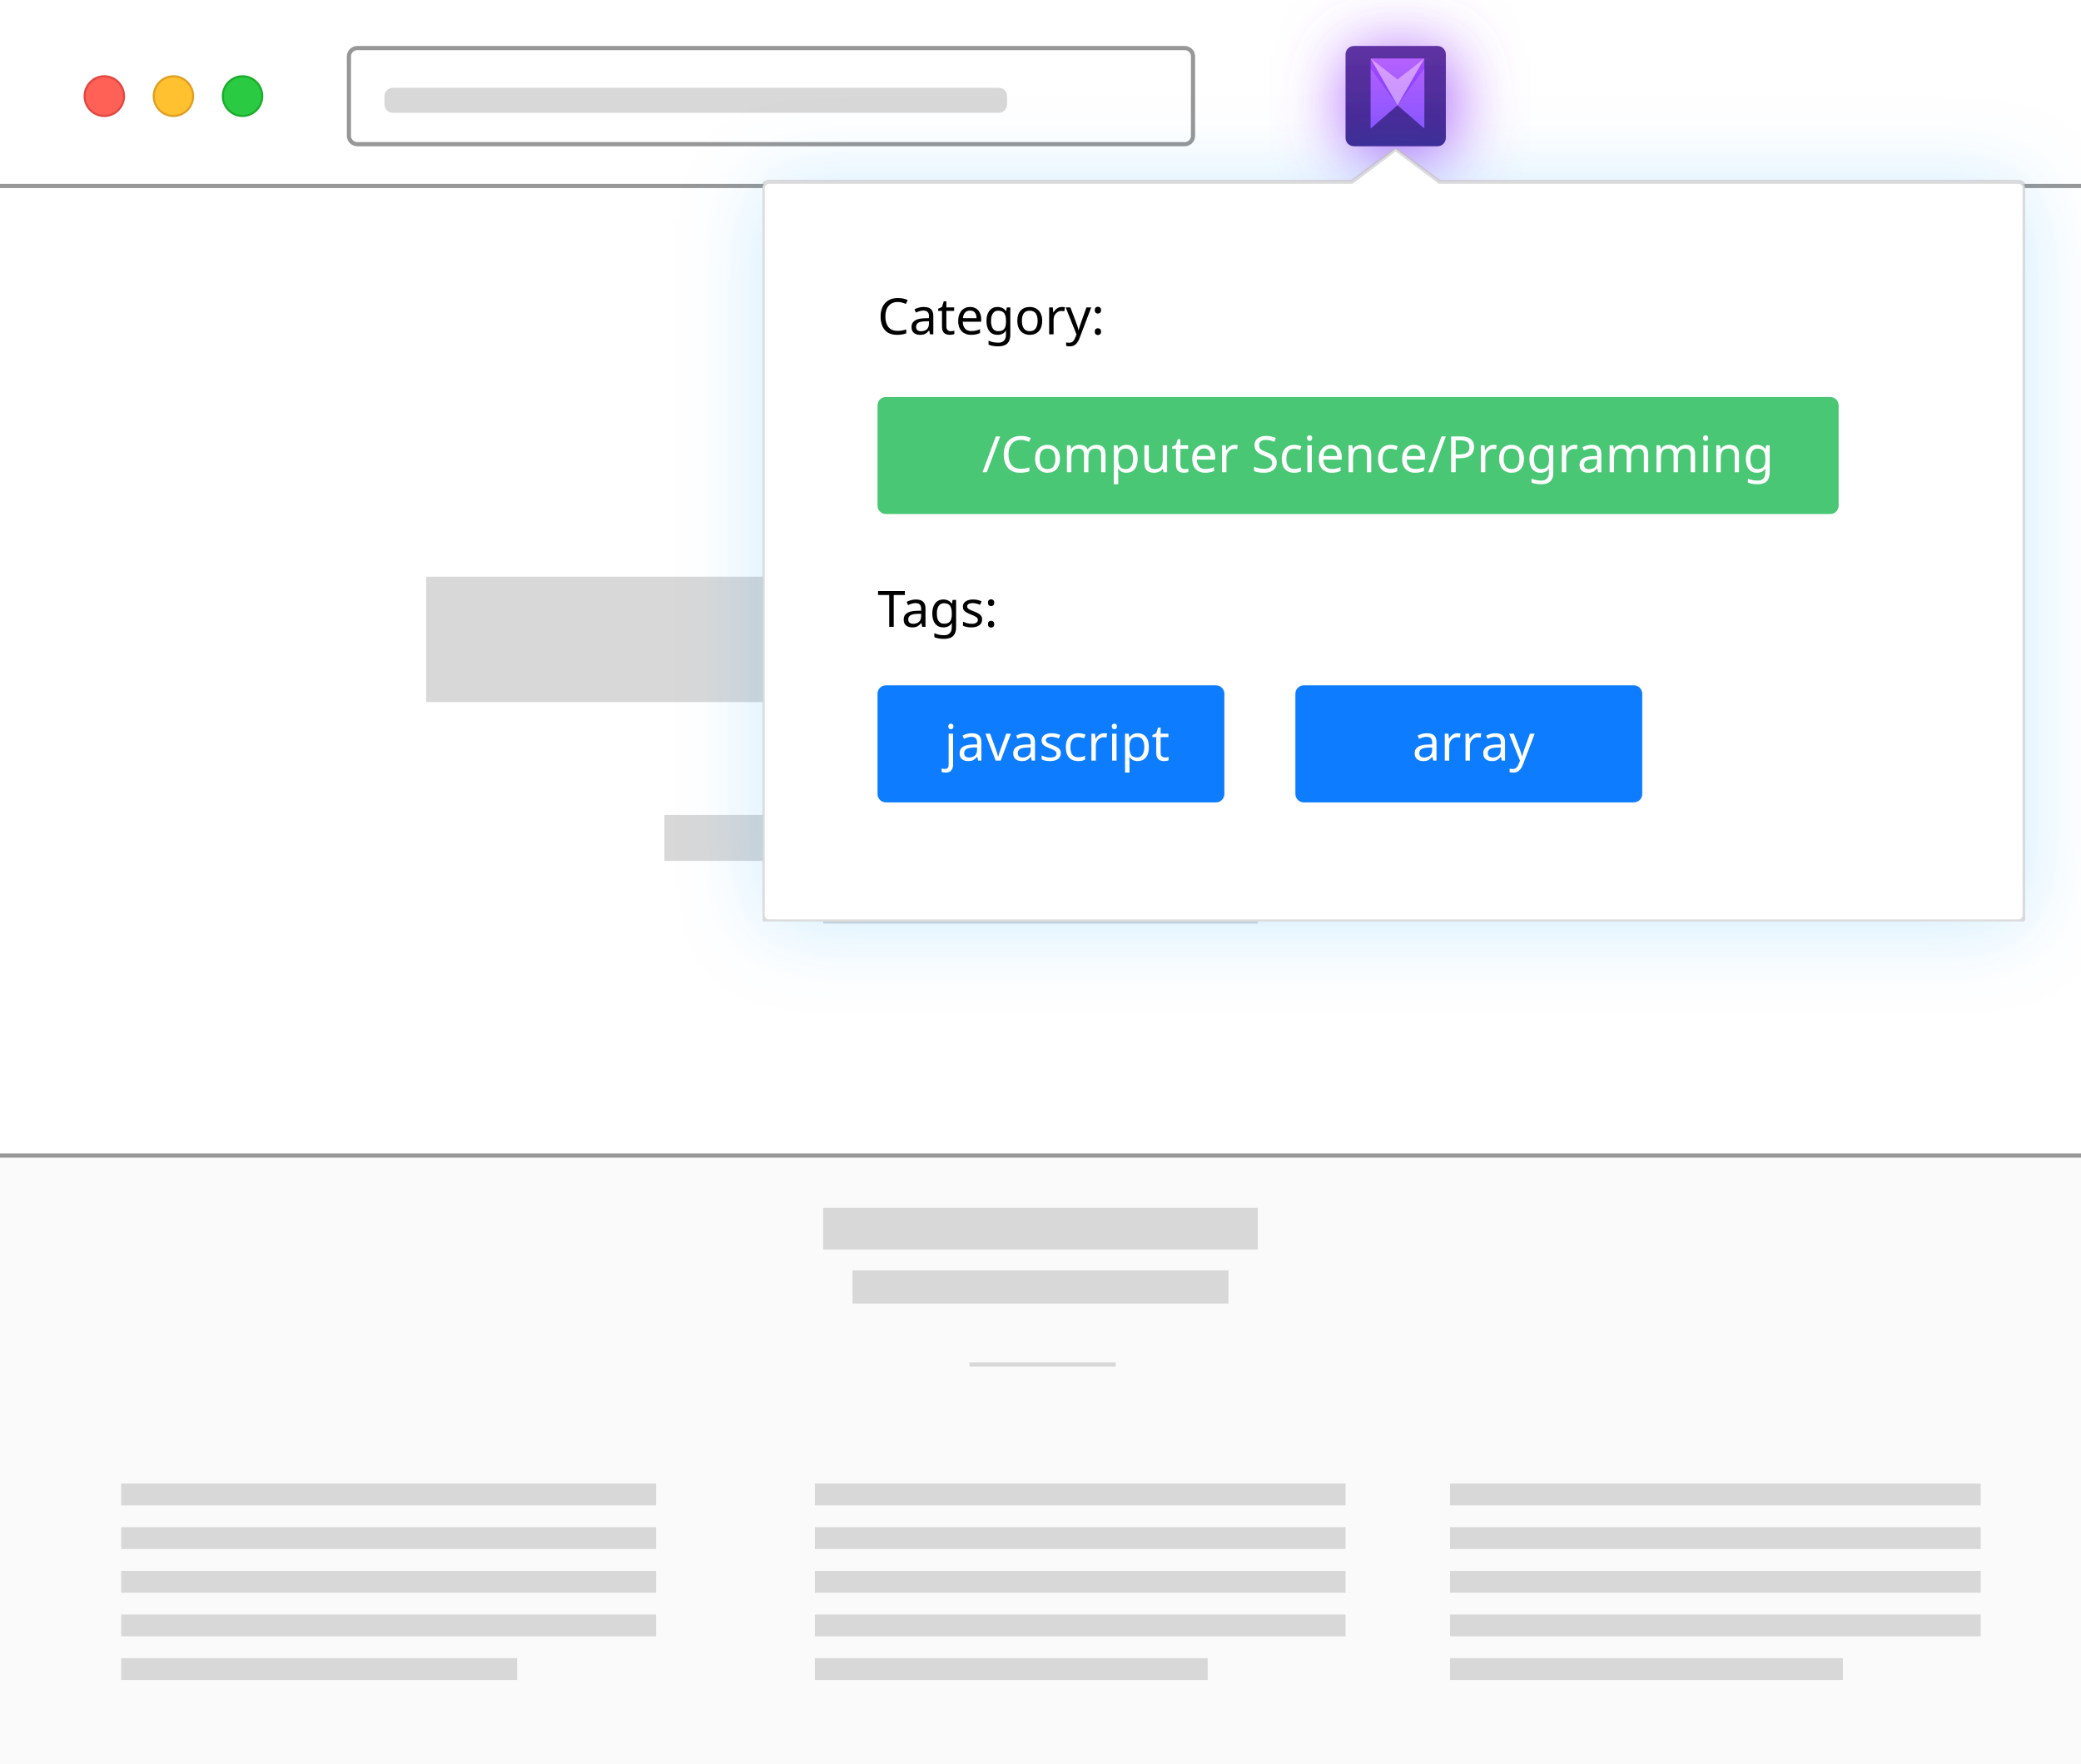
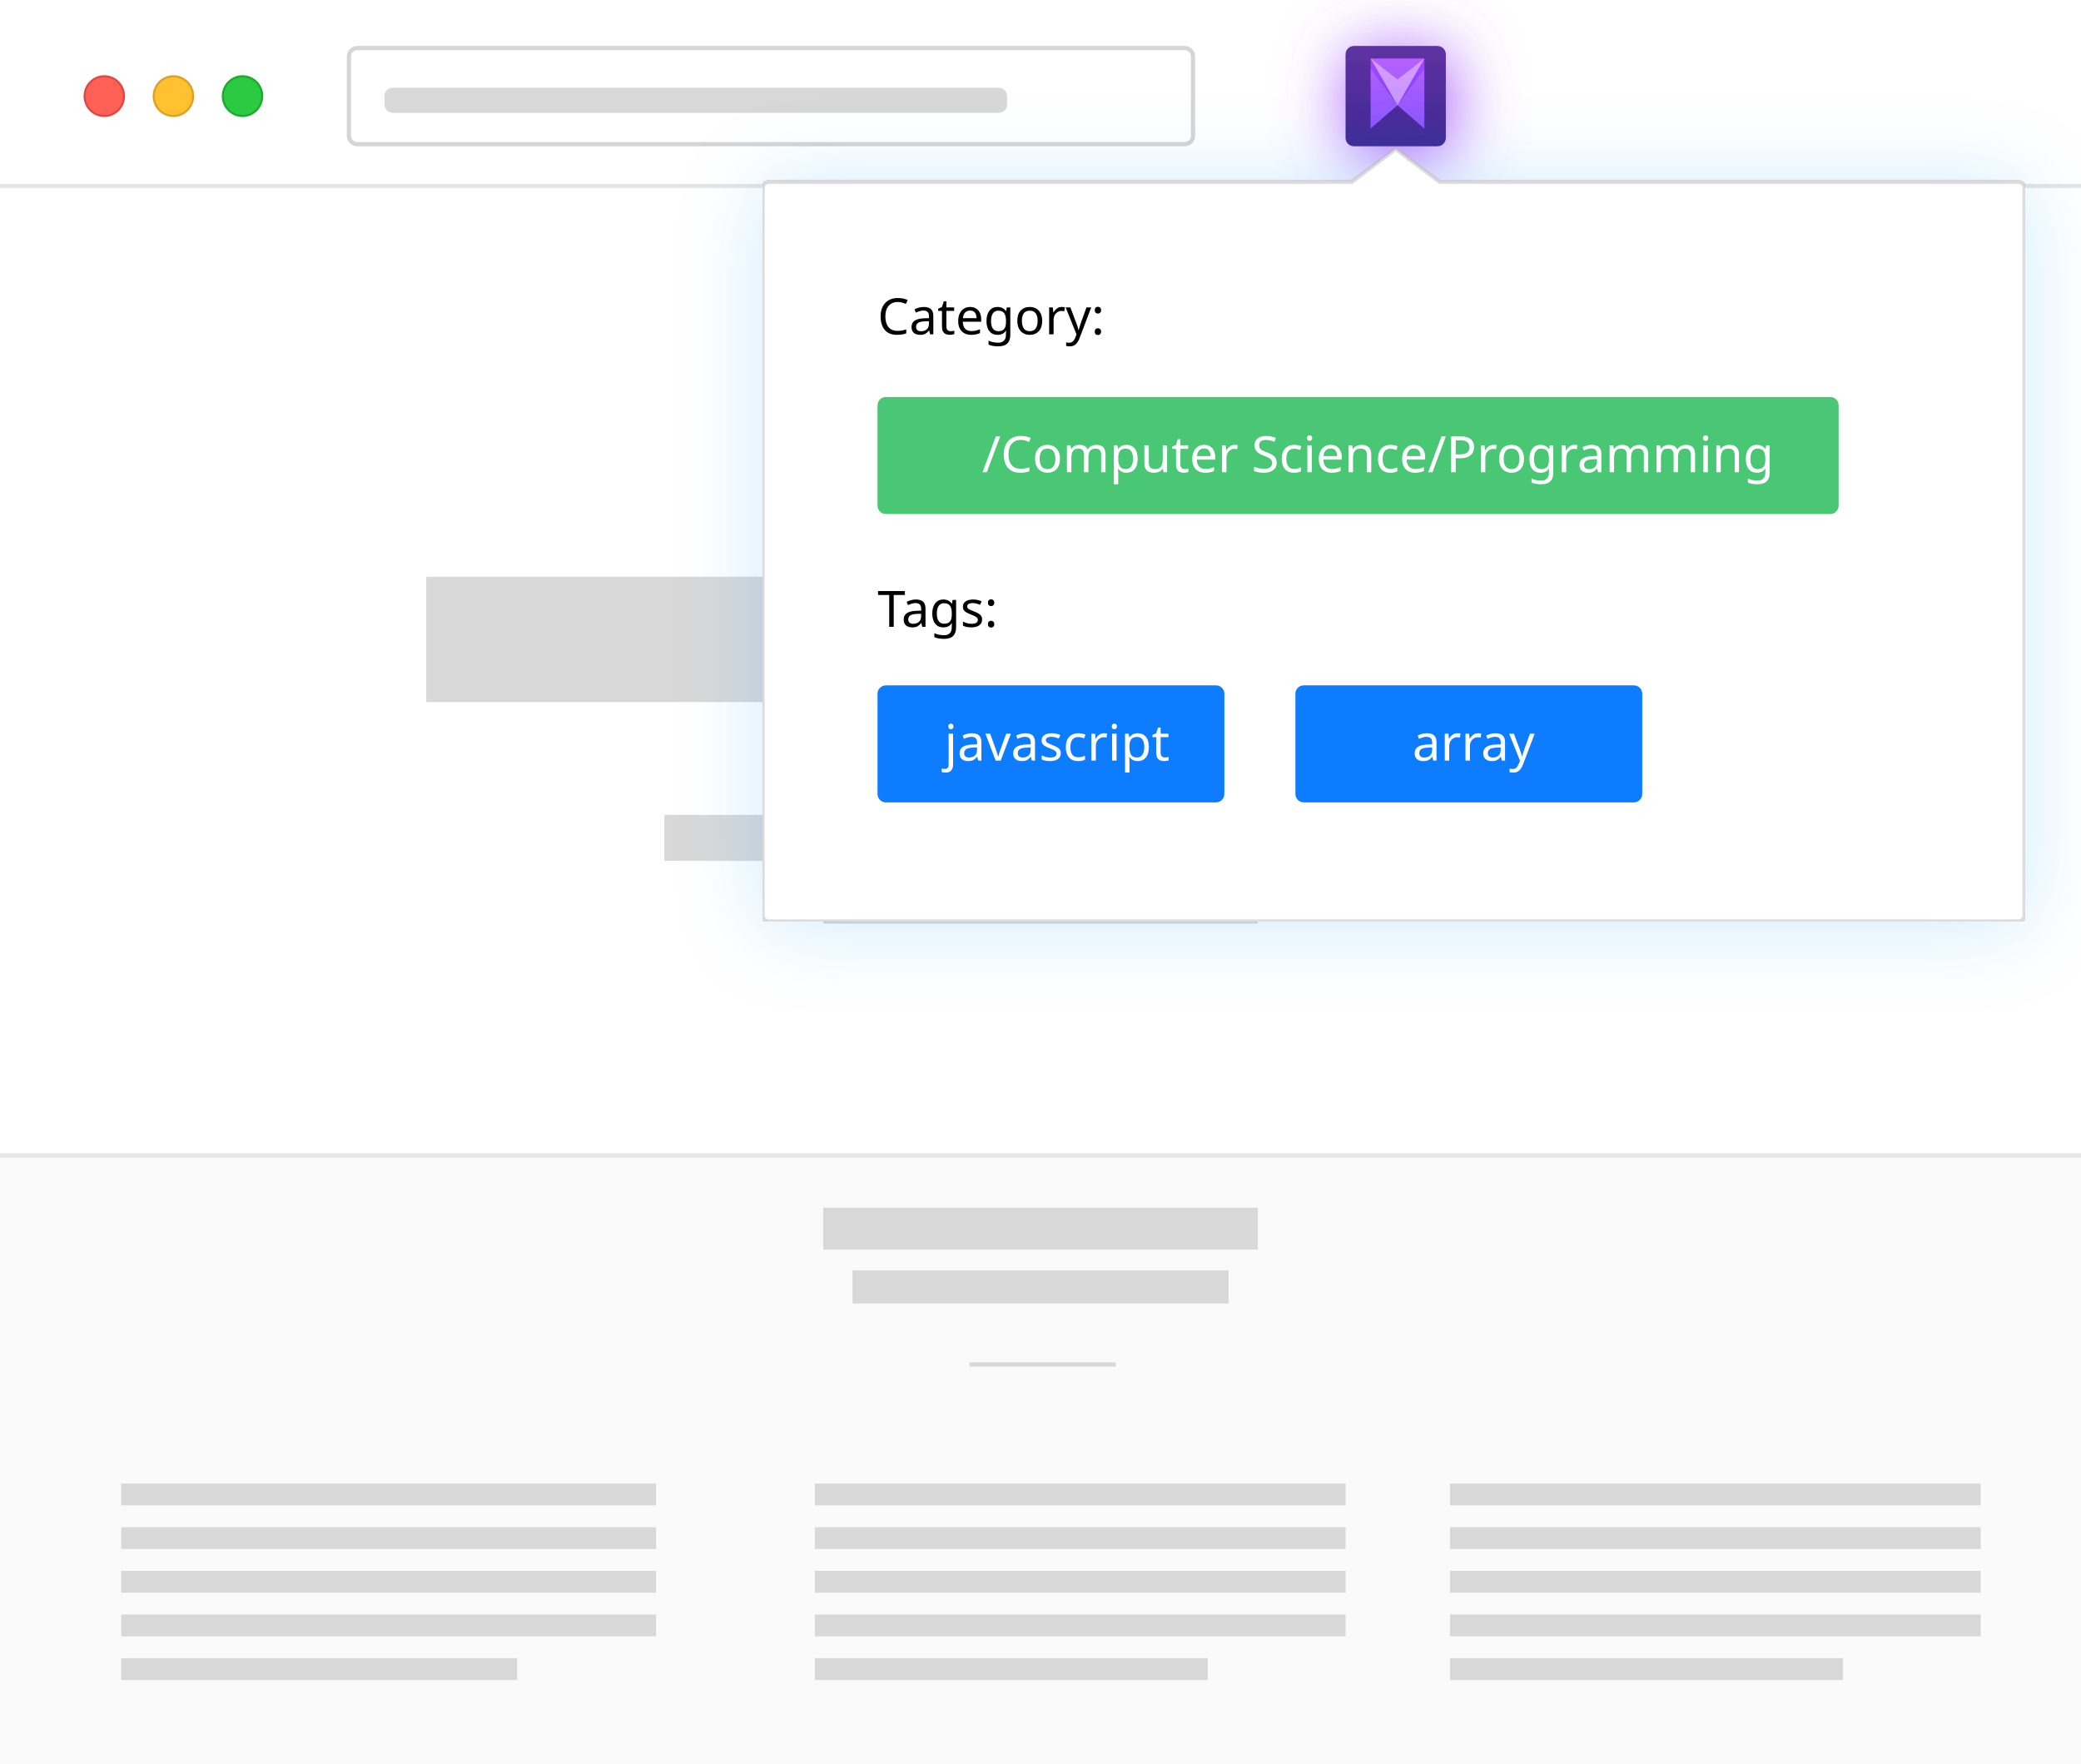
<svg xmlns="http://www.w3.org/2000/svg" width="498px" height="422px" viewBox="0 0 498 422" version="1.1">
  <defs>
    <filter x="-145.8%" y="-145.8%" width="391.7%" height="391.7%" filterUnits="objectBoundingBox" id="filter-1">
      <feOffset dx="1" dy="2" in="SourceAlpha" result="shadowOffsetOuter1" />
      <feGaussianBlur stdDeviation="8" in="shadowOffsetOuter1" result="shadowBlurOuter1" />
      <feColorMatrix values="0 0 0 0 0.382   0 0 0 0 0.087   0 0 0 0 0.963  0 0 0 1 0" type="matrix" in="shadowBlurOuter1" result="shadowMatrixOuter1" />
      <feMerge>
        <feMergeNode in="shadowMatrixOuter1" />
        <feMergeNode in="SourceGraphic" />
      </feMerge>
    </filter>
    <linearGradient x1="50%" y1="100%" x2="50%" y2="-2.48949813e-15%" id="linearGradient-2">
      <stop stop-color="#402992" offset="0%" />
      <stop stop-color="#5F31A3" offset="100%" />
    </linearGradient>
    <filter x="-13.4%" y="-21.8%" width="126.7%" height="143.5%" filterUnits="objectBoundingBox" id="filter-3">
      <feOffset dx="0" dy="1" in="SourceAlpha" result="shadowOffsetOuter1" />
      <feGaussianBlur stdDeviation="10" in="shadowOffsetOuter1" result="shadowBlurOuter1" />
      <feColorMatrix values="0 0 0 0 0   0 0 0 0 0.319   0 0 0 0 1  0 0 0 0.2 0" type="matrix" in="shadowBlurOuter1" result="shadowMatrixOuter1" />
      <feMerge>
        <feMergeNode in="shadowMatrixOuter1" />
        <feMergeNode in="SourceGraphic" />
      </feMerge>
    </filter>
    <filter x="0.0%" y="0.0%" width="100.0%" height="100.0%" filterUnits="objectBoundingBox" id="filter-4">
      <feGaussianBlur stdDeviation="0" in="SourceGraphic" />
    </filter>
  </defs>
  <g id="Page-1" stroke="none" stroke-width="1" fill="none" fill-rule="evenodd">
    <g id="Group-4">
      <g id="Group-2">
        <rect id="Rectangle" fill="#FFFFFF" x="0" y="0" width="498" height="422" />
        <rect id="Rectangle" fill="#FAFAFA" x="0" y="268" width="498" height="154" />
        <g id="Group" transform="translate(197, 289)" fill="#D8D8D8">
          <g transform="translate(35, 37)" id="divider">
            <rect id="Rectangle" x="0" y="0" width="35" height="1" />
          </g>
          <g id="title">
            <polygon id="Rectangle" points="0 0 104 0 104 10 0 10" />
          </g>
          <g id="title2" transform="translate(7, 15)">
            <rect id="Rectangle" x="0" y="0" width="90" height="7.92" />
          </g>
        </g>
        <rect id="Rectangle-3" fill="#FFFFFF" x="0" y="45" width="498" height="232" />
-         <line x1="0.5" y1="44.5" x2="497.5" y2="44.5" id="Line" stroke="#979797" stroke-linecap="square" />
-         <line x1="0.5" y1="276.5" x2="497.5" y2="276.5" id="Line-2" stroke="#979797" stroke-linecap="square" />
+         <line x1="0.5" y1="44.5" x2="497.5" y2="44.5" id="Line" stroke="#979797" opacity="0.25" stroke-linecap="square" />
+         <line x1="0.5" y1="276.5" x2="497.5" y2="276.5" id="Line-2" stroke="#979797" opacity="0.245" stroke-linecap="square" />
        <g id="title" transform="translate(102, 138)" fill="#D8D8D8" style="mix-blend-mode: multiply;">
          <polygon id="Rectangle" points="0 0 294 0 294 30 0 30" />
        </g>
        <g id="title" transform="translate(197, 211)" fill="#D8D8D8" style="mix-blend-mode: multiply;">
          <polygon id="Rectangle" points="0 0 104 0 104 10 0 10" />
        </g>
        <g id="title" transform="translate(159, 195)" fill="#D8D8D8" style="mix-blend-mode: multiply;">
          <polygon id="Rectangle" points="0 0 180 0 180 11 0 11" />
        </g>
        <g id="Group-8" transform="translate(29, 355)" fill="#D8D8D8">
          <g id="Group-2">
            <rect id="Rectangle" x="0" y="0" width="128" height="5.222" />
            <rect id="Rectangle" x="0" y="10.444" width="128" height="5.222" />
            <rect id="Rectangle" x="0" y="20.889" width="128" height="5.222" />
            <rect id="Rectangle" x="0" y="31.333" width="128" height="5.222" />
            <rect id="Rectangle" x="0" y="41.778" width="94.753" height="5.222" />
          </g>
          <g id="Group-2" transform="translate(166, 0)">
            <rect id="Rectangle" x="0" y="0" width="127" height="5.222" />
            <rect id="Rectangle" x="0" y="10.444" width="127" height="5.222" />
            <rect id="Rectangle" x="0" y="20.889" width="127" height="5.222" />
            <rect id="Rectangle" x="0" y="31.333" width="127" height="5.222" />
            <rect id="Rectangle" x="0" y="41.778" width="94.013" height="5.222" />
          </g>
          <g id="Group-2" transform="translate(318, 0)">
            <rect id="Rectangle" x="0" y="0" width="127" height="5.222" />
            <rect id="Rectangle" x="0" y="10.444" width="127" height="5.222" />
            <rect id="Rectangle" x="0" y="20.889" width="127" height="5.222" />
            <rect id="Rectangle" x="0" y="31.333" width="127" height="5.222" />
            <rect id="Rectangle" x="0" y="41.778" width="94.013" height="5.222" />
          </g>
        </g>
      </g>
      <g id="address-bar-components" transform="translate(20, 11)">
-         <rect id="Rectangle" stroke="#979797" fill="#FFFFFF" x="63.5" y="0.5" width="202" height="23" rx="2" />
+         <rect id="Rectangle" stroke="#979797" fill="#FFFFFF" opacity="0.4" x="63.5" y="0.5" width="202" height="23" rx="2" />
        <rect id="Rectangle" fill="#D8D8D8" x="72" y="10" width="149" height="6" rx="2" />
        <g id="Group" transform="translate(0, 7)" stroke-width="0.5">
          <g id="Windows-/-x-/-Window-Controls-/-Toolbar---Default-/-Aqua">
            <ellipse id="Zoom" stroke="#1BAC2C" fill="#2ACB42" cx="38.038" cy="5" rx="4.712" ry="4.75" />
            <ellipse id="Minimise" stroke="#DFA023" fill="#FFC12F" cx="21.5" cy="5" rx="4.712" ry="4.75" />
            <ellipse id="Close" stroke="#E24640" fill="#FF6157" cx="4.962" cy="5" rx="4.712" ry="4.75" />
          </g>
        </g>
        <g id="Group-5" filter="url(#filter-1)" transform="translate(302, 0)">
          <rect id="Background" fill="url(#linearGradient-2)" x="0" y="0" width="24" height="24" rx="2" />
          <g id="Glyph" transform="translate(6, 3)">
            <polygon id="Head-Base" fill="#FFFFFF" style="mix-blend-mode: overlay;" transform="translate(6.430357, 8.381944) rotate(-180) translate(-6.430357, -8.381944) " points="0 -3.12675811e-13 6.43 5.588 12.861 -4.49238833e-13 12.861 16.764 6.43 16.764 0 16.764" />
            <polygon id="Ears/Nose" fill="#FFFFFF" style="mix-blend-mode: soft-light;" transform="translate(6.430357, 5.595833) rotate(-360) translate(-6.430357, -5.595833) " points="0 0 6.43 11.192 12.861 0 6.43 5.029" />
            <path d="M0,-3.41060513e-13 L6.43,11.192 L0,2.401 L0,-3.41060513e-13 Z M12.861,-3.41060513e-13 L12.861,2.401 L6.43,11.192 L12.861,-3.41060513e-13 Z" id="Shadows" fill-opacity="0.25" fill="#000000" style="mix-blend-mode: overlay;" />
          </g>
        </g>
      </g>
      <g id="popup" filter="url(#filter-3)" transform="translate(182, 35)">
        <path d="M152,0.625 L162.5,8.5 L301,8.5 C301.414,8.5 301.789,8.668 302.061,8.939 C302.332,9.211 302.5,9.586 302.5,10 L302.5,10 L302.5,184 C302.5,184.414 302.332,184.789 302.061,185.061 C301.789,185.332 301.414,185.5 301,185.5 L301,185.5 L2,185.5 C1.586,185.5 1.211,185.332 0.939,185.061 C0.668,184.789 0.5,184.414 0.5,184 L0.5,184 L0.5,10 C0.5,9.586 0.668,9.211 0.939,8.939 C1.211,8.668 1.586,8.5 2,8.5 L2,8.5 L141.5,8.5 L152,0.625 Z" id="Combined-Shape" stroke-opacity="0.5" stroke="#BBBBBB" fill="#FFFFFF" filter="url(#filter-4)" />
        <rect id="Rectangle" fill="#48C774" x="28" y="60" width="230" height="28" rx="2" />
        <text id="/Computer-Science/Pr" font-family="Avenir-Book, Avenir" font-size="12" font-weight="normal" fill="#FFFFFF">
          <tspan x="53" y="78">/Computer Science/Programming</tspan>
        </text>
        <text id="Category:" font-family="Avenir-Book, Avenir" font-size="12" font-weight="normal" fill="#000000">
          <tspan x="28" y="45">Category:</tspan>
        </text>
        <text id="Tags:" font-family="Avenir-Book, Avenir" font-size="12" font-weight="normal" fill="#000000">
          <tspan x="28" y="115">Tags:</tspan>
        </text>
        <rect id="Rectangle" fill="#077CFF" x="28" y="129" width="83" height="28" rx="2" />
        <text id="javascript" font-family="Avenir-Book, Avenir" font-size="12" font-weight="normal" fill="#FFFFFF">
          <tspan x="44" y="147">javascript</tspan>
        </text>
        <rect id="Rectangle-Copy" fill="#077CFF" x="128" y="129" width="83" height="28" rx="2" />
        <text id="array" font-family="Avenir-Book, Avenir" font-size="12" font-weight="normal" fill="#FFFFFF">
          <tspan x="156" y="147">array</tspan>
        </text>
      </g>
    </g>
  </g>
</svg>
